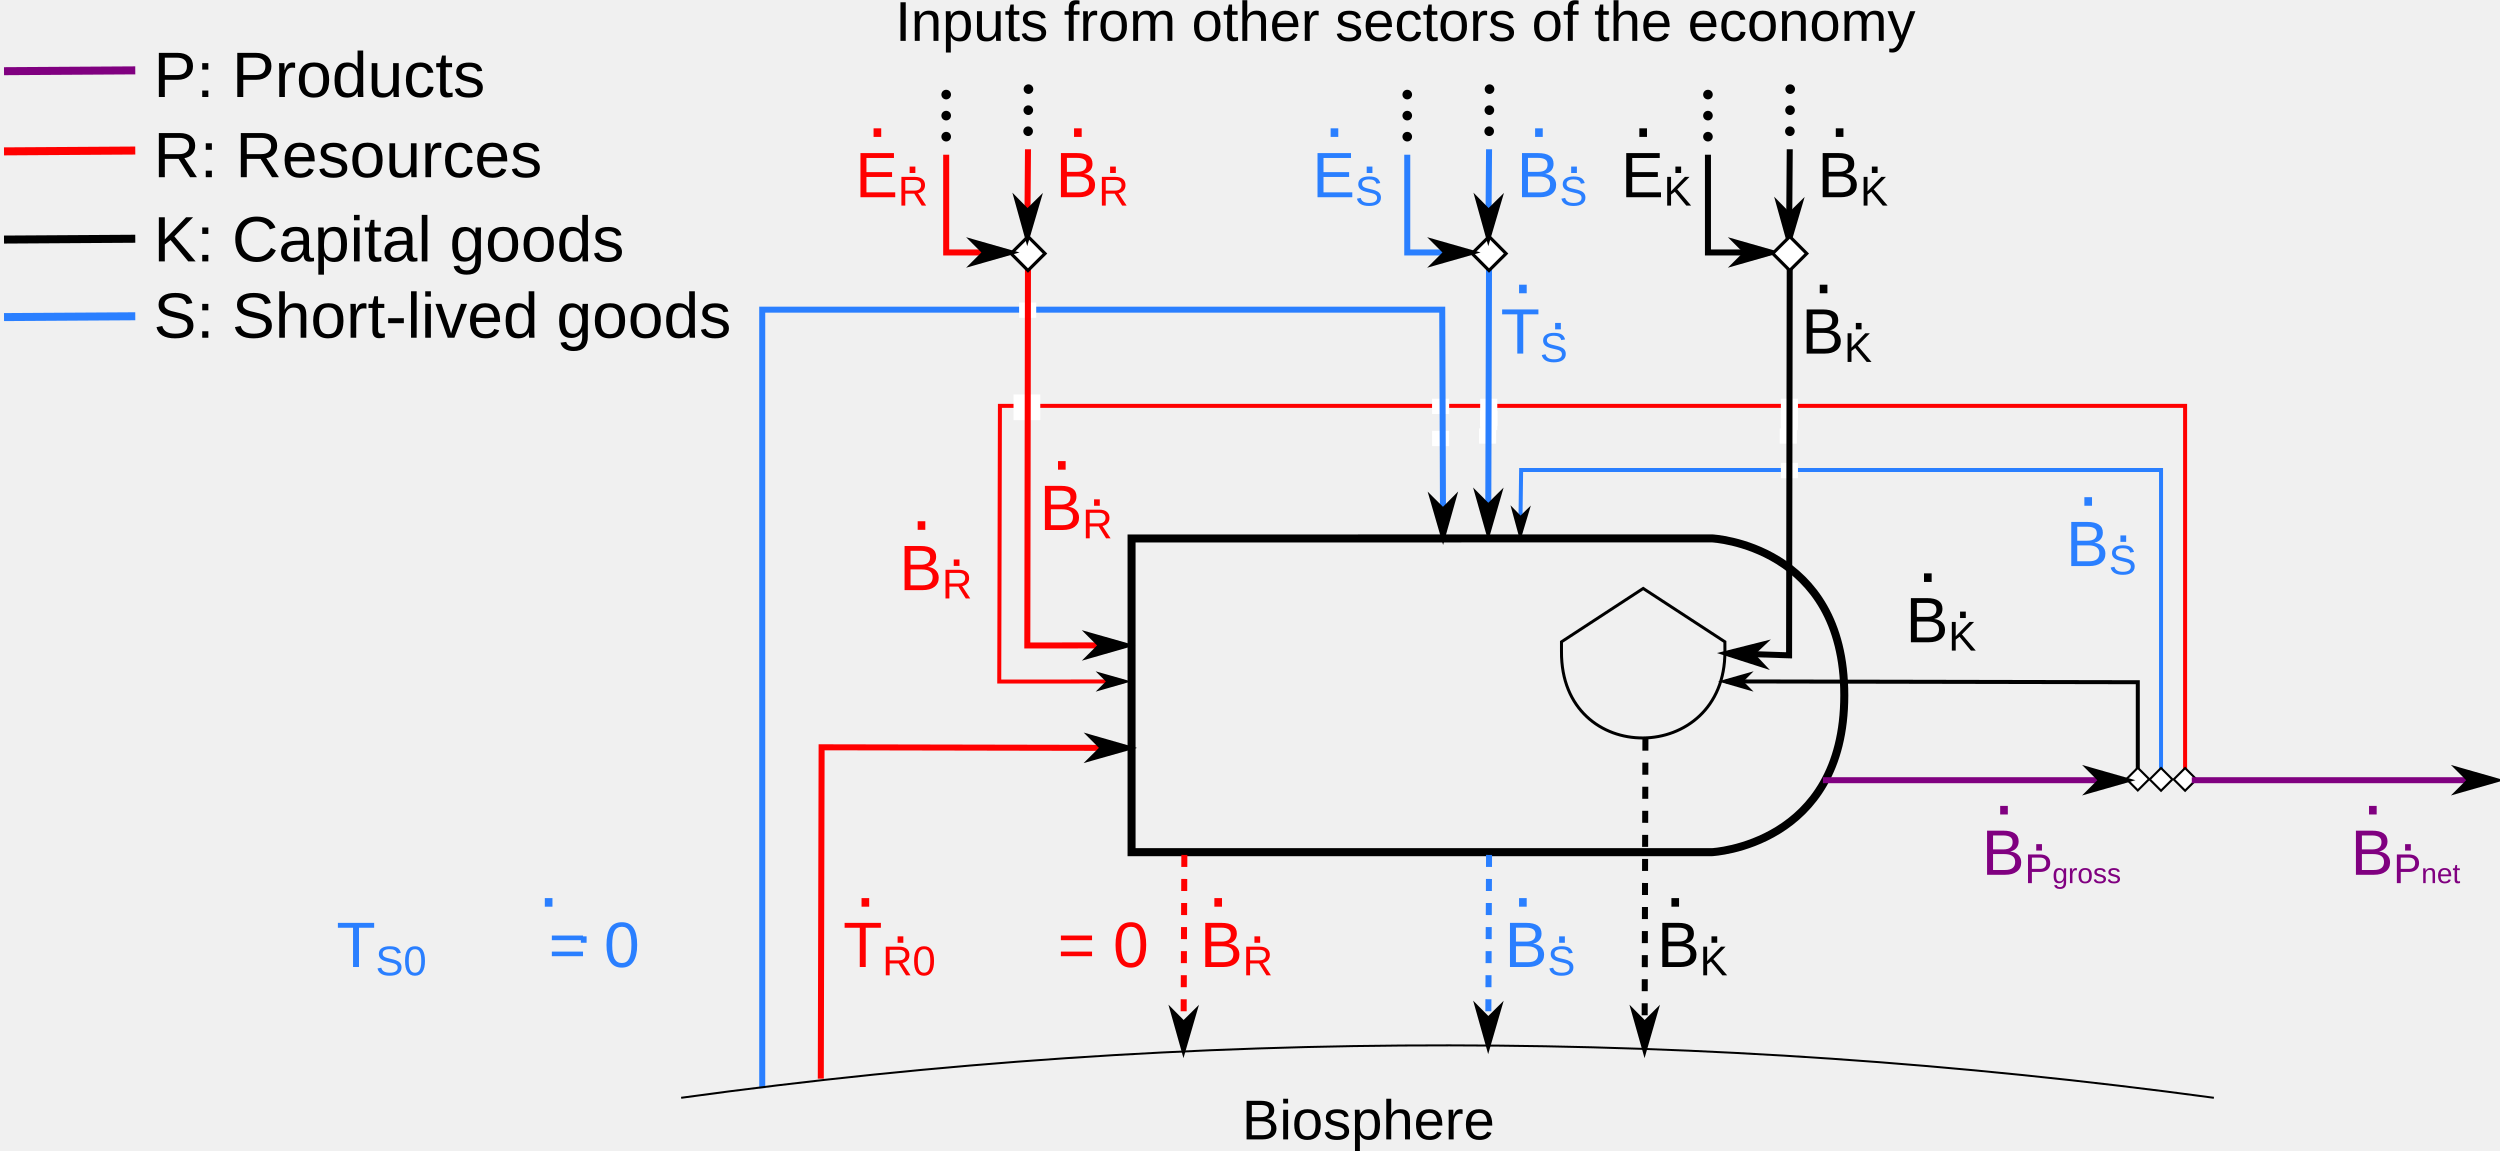
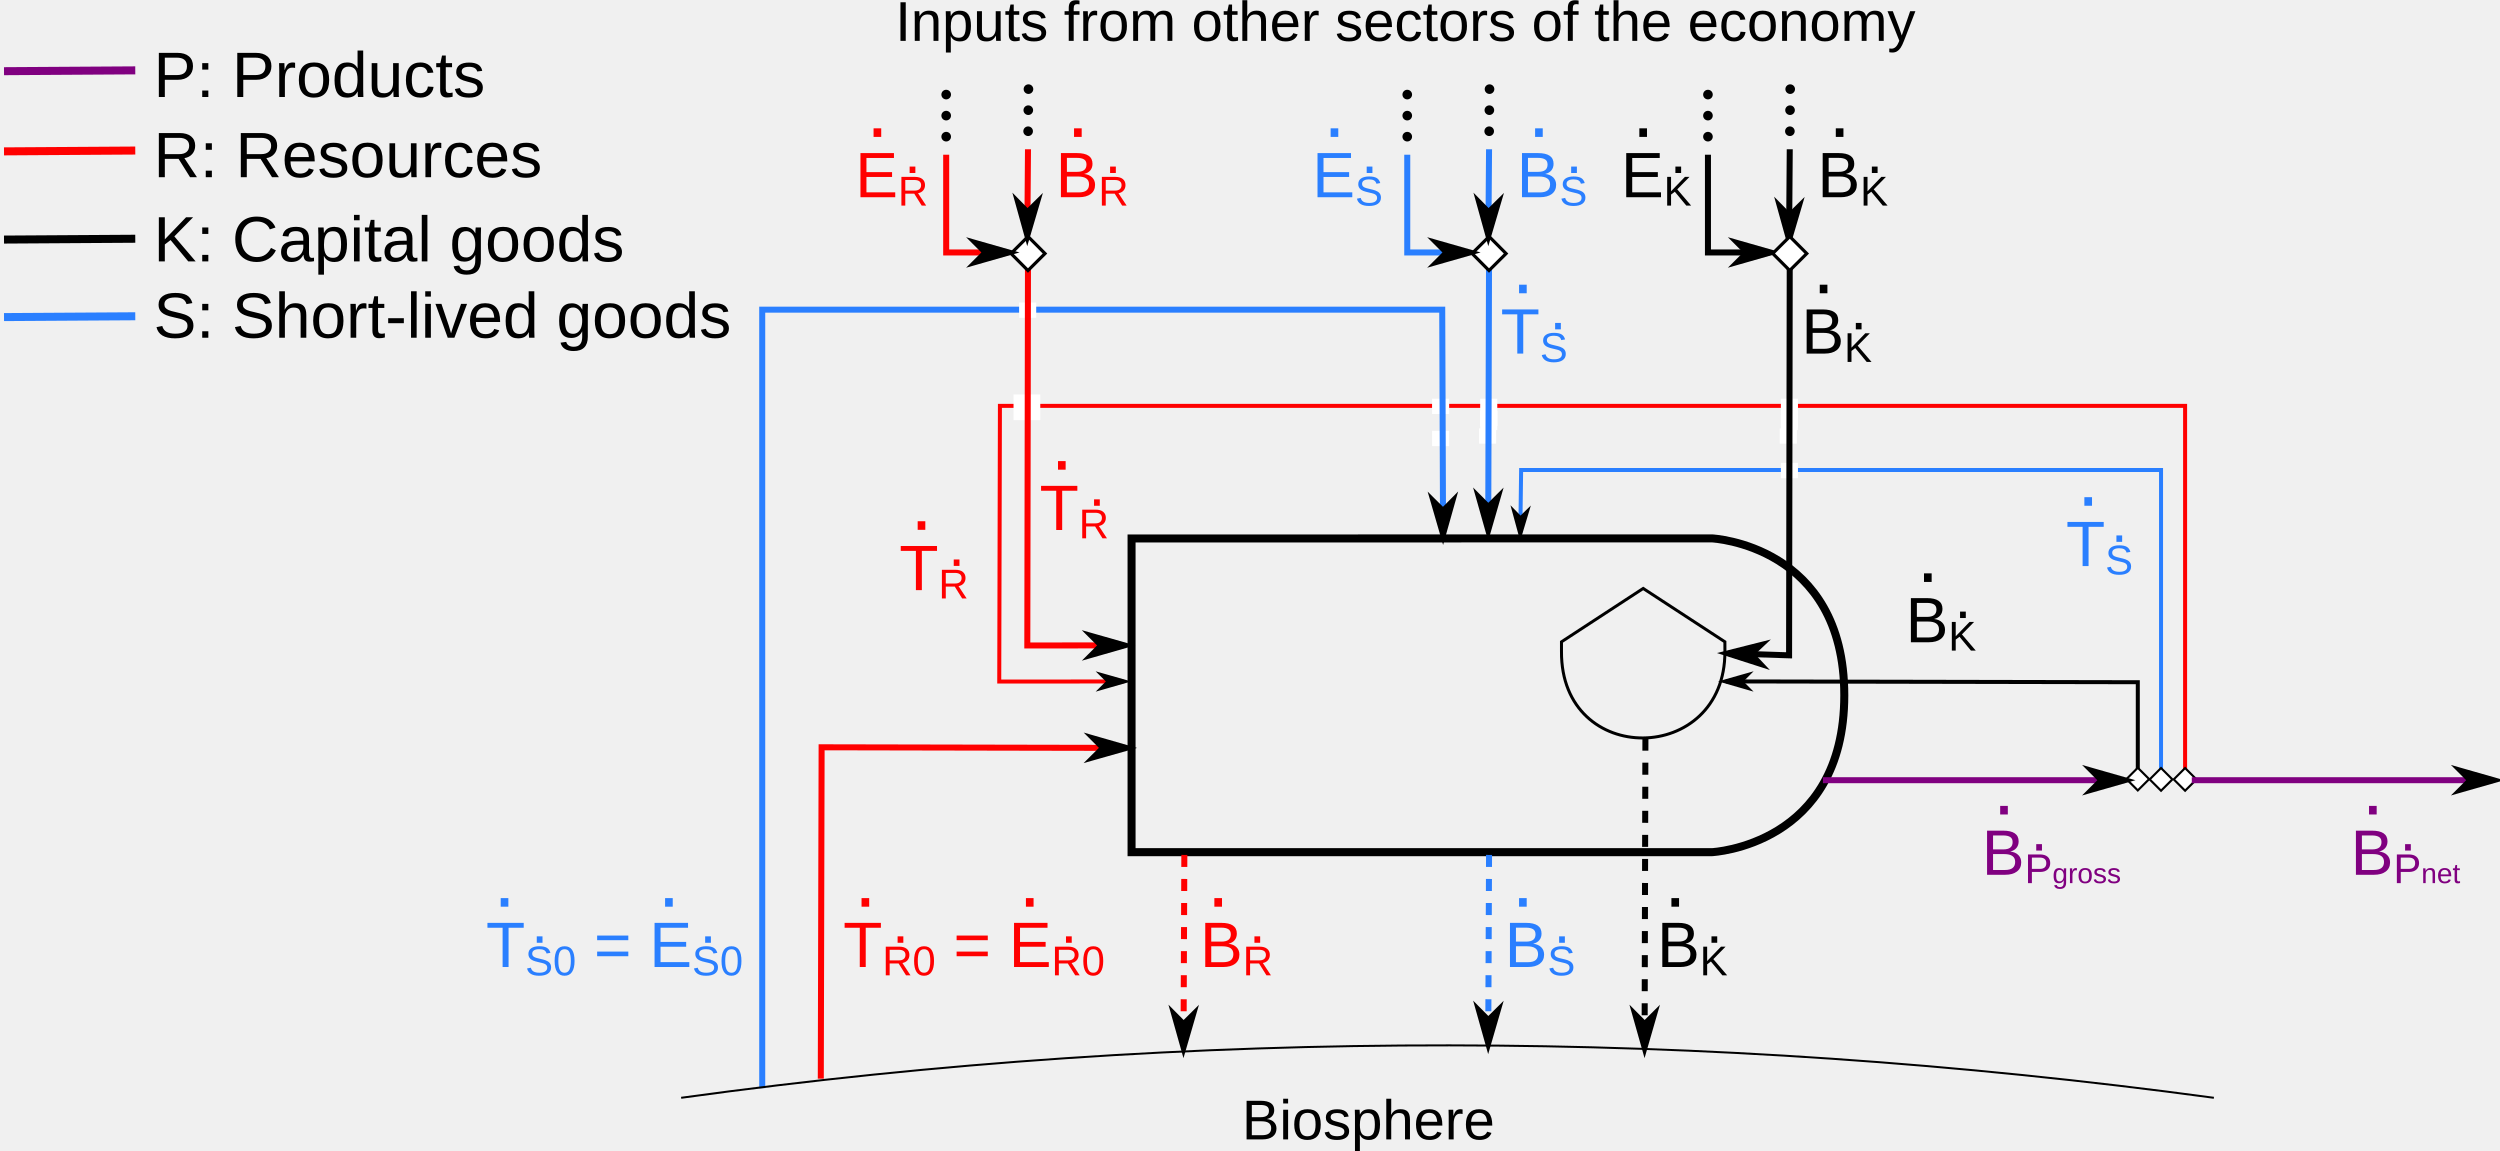
<svg xmlns="http://www.w3.org/2000/svg" width="1247.111" height="573.949" id="svg2" version="1.1">
  <defs id="defs4">
    <marker orient="auto" refY="0" refX="0" id="Arrow1Mend" style="overflow:visible">
      <path id="path4343" d="M 0,0 5,-5 -12.5,0 5,5 0,0 z" style="fill-rule:evenodd;stroke:#000000;stroke-width:1pt;marker-start:none" transform="matrix(-0.4,0,0,-0.4,-4,0)" />
    </marker>
    <marker orient="auto" refY="0" refX="0" id="EmptyDiamondM" style="overflow:visible">
      <path id="path4444" d="M 0,-7.071 -7.071,0 0,7.071 7.071,0 0,-7.071 z" style="fill:#ffffff;fill-rule:evenodd;stroke:#000000;stroke-width:1pt;marker-start:none" transform="scale(0.4,0.4)" />
    </marker>
    <marker orient="auto" refY="0" refX="0" id="Arrow1Mstart" style="overflow:visible">
      <path id="path4340" d="M 0,0 5,-5 -12.5,0 5,5 0,0 z" style="fill-rule:evenodd;stroke:#000000;stroke-width:1pt;marker-start:none" transform="matrix(0.4,0,0,0.4,4,0)" />
    </marker>
    <marker style="overflow:visible" id="InfiniteLineEnd" refX="0" refY="0" orient="auto">
      <g id="g4287">
        <circle id="circle4289" r="0.8" cy="0" cx="3" />
        <circle id="circle4291" r="0.8" cy="0" cx="6.5" />
        <circle id="circle4293" r="0.8" cy="0" cx="10" />
      </g>
    </marker>
    <marker orient="auto" refY="0" refX="0" id="Arrow2Mend" style="overflow:visible">
      <path id="path3888" style="font-size:12px;fill-rule:evenodd;stroke-width:0.625;stroke-linejoin:round" d="M 8.719,4.034 -2.207,0.016 8.719,-4.002 c -1.745,2.372 -1.735,5.617 -6e-7,8.035 z" transform="scale(-0.6,-0.6)" />
    </marker>
    <marker orient="auto" refY="0" refX="0" id="EmptyDiamondL" style="overflow:visible">
      <path id="path3968" d="M 0,-7.071 -7.071,0 0,7.071 7.071,0 0,-7.071 z" style="fill:#ffffff;fill-rule:evenodd;stroke:#000000;stroke-width:1pt;marker-start:none" transform="scale(0.8,0.8)" />
    </marker>
    <marker style="overflow:visible" id="InfiniteLineStart" refX="0" refY="0" orient="auto">
      <g id="g4034" transform="translate(-13,0)">
        <circle d="M 3.8,0 C 3.8,0.442 3.442,0.8 3,0.8 2.558,0.8 2.2,0.442 2.2,0 c 0,-0.442 0.358,-0.8 0.8,-0.8 0.442,0 0.8,0.358 0.8,0.8 z" id="circle4036" r="0.8" cy="0" cx="3" />
        <circle d="M 7.3,0 C 7.3,0.442 6.942,0.8 6.5,0.8 6.058,0.8 5.7,0.442 5.7,0 c 0,-0.442 0.358,-0.8 0.8,-0.8 0.442,0 0.8,0.358 0.8,0.8 z" id="circle4038" r="0.8" cy="0" cx="6.5" />
        <circle d="M 10.8,0 C 10.8,0.442 10.442,0.8 10,0.8 9.558,0.8 9.2,0.442 9.2,0 c 0,-0.442 0.358,-0.8 0.8,-0.8 0.442,0 0.8,0.358 0.8,0.8 z" id="circle4040" r="0.8" cy="0" cx="10" />
      </g>
    </marker>
    <marker orient="auto" refY="0" refX="0" id="Arrow1Lend" style="overflow:visible">
      <path id="path3792" d="M 0,0 5,-5 -12.5,0 5,5 0,0 z" style="fill-rule:evenodd;stroke:#000000;stroke-width:1pt;marker-start:none" transform="matrix(-0.8,0,0,-0.8,-10,0)" />
    </marker>
    <marker orient="auto" refY="0" refX="0" id="Arrow1Lstart-0" style="overflow:visible">
      <path id="path4143-5" d="M 0,0 5,-5 -12.5,0 5,5 0,0 z" style="fill-rule:evenodd;stroke:#000000;stroke-width:1pt;marker-start:none" transform="matrix(0.8,0,0,0.8,10,0)" />
    </marker>
    <marker orient="auto" refY="0" refX="0" id="Arrow1Lend-7" style="overflow:visible">
      <path id="path4132-0" d="M 0,0 5,-5 -12.5,0 5,5 0,0 z" style="fill-rule:evenodd;stroke:#000000;stroke-width:1pt;marker-start:none" transform="matrix(-0.8,0,0,-0.8,-10,0)" />
    </marker>
    <marker style="overflow:visible" id="InfiniteLineStart-0" refX="0" refY="0" orient="auto">
      <g id="g4065-5" transform="translate(-13,0)">
        <circle d="M 3.8,0 C 3.8,0.442 3.442,0.8 3,0.8 2.558,0.8 2.2,0.442 2.2,0 c 0,-0.442 0.358,-0.8 0.8,-0.8 0.442,0 0.8,0.358 0.8,0.8 z" id="circle4067-6" r="0.8" cy="0" cx="3" />
        <circle d="M 7.3,0 C 7.3,0.442 6.942,0.8 6.5,0.8 6.058,0.8 5.7,0.442 5.7,0 c 0,-0.442 0.358,-0.8 0.8,-0.8 0.442,0 0.8,0.358 0.8,0.8 z" id="circle4069-78" r="0.8" cy="0" cx="6.5" />
        <circle d="M 10.8,0 C 10.8,0.442 10.442,0.8 10,0.8 9.558,0.8 9.2,0.442 9.2,0 c 0,-0.442 0.358,-0.8 0.8,-0.8 0.442,0 0.8,0.358 0.8,0.8 z" id="circle4071-06" r="0.8" cy="0" cx="10" />
      </g>
    </marker>
    <marker orient="auto" refY="0" refX="0" id="EmptyDiamondL-1" style="overflow:visible">
      <path id="path4169" d="M 0,-7.071 -7.071,0 0,7.071 7.071,0 0,-7.071 z" style="fill:#ffffff;fill-rule:evenodd;stroke:#000000;stroke-width:1pt;marker-start:none" transform="scale(0.8,0.8)" />
    </marker>
    <marker orient="auto" refY="0" refX="0" id="Arrow1Lstart-7" style="overflow:visible">
      <path id="path4143-9" d="M 0,0 5,-5 -12.5,0 5,5 0,0 z" style="fill-rule:evenodd;stroke:#000000;stroke-width:1pt;marker-start:none" transform="matrix(0.8,0,0,0.8,10,0)" />
    </marker>
    <marker orient="auto" refY="0" refX="0" id="Arrow1Lend-0" style="overflow:visible">
      <path id="path4132-2" d="M 0,0 5,-5 -12.5,0 5,5 0,0 z" style="fill-rule:evenodd;stroke:#000000;stroke-width:1pt;marker-start:none" transform="matrix(-0.8,0,0,-0.8,-10,0)" />
    </marker>
    <marker style="overflow:visible" id="InfiniteLineStart-3" refX="0" refY="0" orient="auto">
      <g id="g4065-9" transform="translate(-13,0)">
        <circle d="M 3.8,0 C 3.8,0.442 3.442,0.8 3,0.8 2.558,0.8 2.2,0.442 2.2,0 c 0,-0.442 0.358,-0.8 0.8,-0.8 0.442,0 0.8,0.358 0.8,0.8 z" id="circle4067-9" r="0.8" cy="0" cx="3" />
        <circle d="M 7.3,0 C 7.3,0.442 6.942,0.8 6.5,0.8 6.058,0.8 5.7,0.442 5.7,0 c 0,-0.442 0.358,-0.8 0.8,-0.8 0.442,0 0.8,0.358 0.8,0.8 z" id="circle4069-7" r="0.8" cy="0" cx="6.5" />
        <circle d="M 10.8,0 C 10.8,0.442 10.442,0.8 10,0.8 9.558,0.8 9.2,0.442 9.2,0 c 0,-0.442 0.358,-0.8 0.8,-0.8 0.442,0 0.8,0.358 0.8,0.8 z" id="circle4071-0" r="0.8" cy="0" cx="10" />
      </g>
    </marker>
    <marker orient="auto" refY="0" refX="0" id="InfiniteLineStart-7" style="overflow:visible">
      <g transform="translate(-13,0)" id="g4065">
        <circle cx="3" cy="0" r="0.8" id="circle4067" d="M 3.8,0 C 3.8,0.442 3.442,0.8 3,0.8 2.558,0.8 2.2,0.442 2.2,0 c 0,-0.442 0.358,-0.8 0.8,-0.8 0.442,0 0.8,0.358 0.8,0.8 z" />
        <circle cx="6.5" cy="0" r="0.8" id="circle4069" d="M 7.3,0 C 7.3,0.442 6.942,0.8 6.5,0.8 6.058,0.8 5.7,0.442 5.7,0 c 0,-0.442 0.358,-0.8 0.8,-0.8 0.442,0 0.8,0.358 0.8,0.8 z" />
        <circle cx="10" cy="0" r="0.8" id="circle4071" d="M 10.8,0 C 10.8,0.442 10.442,0.8 10,0.8 9.558,0.8 9.2,0.442 9.2,0 c 0,-0.442 0.358,-0.8 0.8,-0.8 0.442,0 0.8,0.358 0.8,0.8 z" />
      </g>
    </marker>
    <marker style="overflow:visible" id="Arrow1Lend-2" refX="0" refY="0" orient="auto">
      <path transform="matrix(-0.8,0,0,-0.8,-10,0)" style="fill-rule:evenodd;stroke:#000000;stroke-width:1pt;marker-start:none" d="M 0,0 5,-5 -12.5,0 5,5 0,0 z" id="path4132" />
    </marker>
    <marker style="overflow:visible" id="Arrow1Lstart" refX="0" refY="0" orient="auto">
      <path transform="matrix(0.8,0,0,0.8,10,0)" style="fill-rule:evenodd;stroke:#000000;stroke-width:1pt;marker-start:none" d="M 0,0 5,-5 -12.5,0 5,5 0,0 z" id="path4143" />
    </marker>
  </defs>
  <g id="layer1" transform="translate(833.1399,-134.8821)">
    <text xml:space="preserve" style="font-size:32px;font-style:normal;font-variant:normal;font-weight:bold;font-stretch:expanded;text-align:start;line-height:125%;letter-spacing:0px;word-spacing:0px;text-anchor:start;fill:#000000;fill-opacity:1;stroke:none;font-family:Engravers MT;-inkscape-font-specification:Engravers MT Bold Expanded" x="292.258" y="107.663" id="text6668" transform="translate(-121.7803,643.7631)">
      <tspan id="tspan6670" x="292.258" y="107.663" />
    </text>
    <path id="path4734" d="m -831.14,170.394 65.479,-0.414" style="fill:none;stroke:#800080;stroke-width:4;stroke-linecap:butt;stroke-linejoin:miter;stroke-opacity:1;marker-start:none;marker-end:none" />
    <path style="fill:none;stroke:#000000;stroke-width:4;stroke-linecap:butt;stroke-linejoin:miter;stroke-opacity:1;marker-start:none;marker-end:none" d="m -831.14,254.394 65.479,-0.414" id="path4736" />
    <path id="path4740" d="m -831.14,293.061 65.479,-0.414" style="fill:none;stroke:#2a7fff;stroke-width:4;stroke-linecap:butt;stroke-linejoin:miter;stroke-opacity:1;marker-start:none;marker-end:none" />
    <text xml:space="preserve" style="font-size:32px;font-style:normal;font-variant:normal;font-weight:normal;font-stretch:normal;text-align:start;line-height:125%;letter-spacing:0px;word-spacing:0px;text-anchor:start;fill:#000000;fill-opacity:1;stroke:none;font-family:Arial;-inkscape-font-specification:Arial" x="-756.526" y="183.267" id="text5894">
      <tspan id="tspan5896" x="-756.526" y="183.267">P: Products</tspan>
    </text>
    <text xml:space="preserve" style="font-size:32px;font-style:normal;font-variant:normal;font-weight:normal;font-stretch:normal;text-align:start;line-height:125%;letter-spacing:0px;word-spacing:0px;text-anchor:start;fill:#000000;fill-opacity:1;stroke:none;font-family:Arial;-inkscape-font-specification:Arial" x="-756.526" y="303.357" id="text5902">
      <tspan id="tspan5904" x="-756.526" y="303.357">S: Short-lived goods</tspan>
    </text>
    <text id="text5906" y="265.267" x="-756.526" style="font-size:32px;font-style:normal;font-variant:normal;font-weight:normal;font-stretch:normal;text-align:start;line-height:125%;letter-spacing:0px;word-spacing:0px;text-anchor:start;fill:#000000;fill-opacity:1;stroke:none;font-family:Arial;-inkscape-font-specification:Arial" xml:space="preserve">
      <tspan y="265.267" x="-756.526" id="tspan5908">K: Capital goods</tspan>
    </text>
    <path id="path6782" d="m -268.666,403.498 0,156.485 289.541,0 c 0,0 66,-3.206 66,-78.265 0,-75.059 -66,-78.265 -66,-78.265 z" style="fill:none;stroke:#000000;stroke-width:4;stroke-linecap:butt;stroke-linejoin:miter;stroke-opacity:1" />
    <path style="fill:none;stroke:#000000;stroke-width:1.5;stroke-linecap:butt;stroke-linejoin:miter;stroke-opacity:1" d="m 27.306,455.046 -40.754,-26.62 -40.754,26.62 0,4.778 c -0.431,58.107 81.709,57.06 81.531,0 z" id="path6784" />
    <path id="path6786" d="m -423.691,672.966 0.409,-165.304 151.459,0.31" style="fill:none;stroke:#ff0000;stroke-width:3;stroke-linecap:butt;stroke-linejoin:miter;stroke-opacity:1;marker-start:none;marker-end:url(#Arrow1Mend)" />
    <path id="path6796" d="m -242.335,561.347 -0.414,95.479" style="fill:none;stroke:#ff0000;stroke-width:3;stroke-linecap:butt;stroke-linejoin:miter;stroke-miterlimit:4;stroke-opacity:1;stroke-dasharray:6, 6;stroke-dashoffset:0;marker-start:none;marker-end:url(#Arrow1Mend)" />
    <path style="fill:none;stroke:#000000;stroke-width:3;stroke-linecap:butt;stroke-linejoin:miter;stroke-miterlimit:4;stroke-opacity:1;stroke-dasharray:6, 6;stroke-dashoffset:0;marker-start:none;marker-end:url(#Arrow1Mend)" d="m -12.335,503.347 -0.414,153.479" id="path6806" />
    <path style="fill:none;stroke:#2a7fff;stroke-width:2;stroke-linecap:butt;stroke-linejoin:miter;stroke-opacity:1;marker-start:url(#EmptyDiamondM);marker-end:url(#Arrow1Mend)" d="m 244.88,523.677 0.005,-154.33 -319.219,0 -0.414,31.479" id="path6820" />
    <path style="fill:none;stroke:#000000;stroke-width:2;stroke-linecap:butt;stroke-linejoin:miter;stroke-opacity:1;marker-start:url(#EmptyDiamondM);marker-end:url(#Arrow1Mend)" d="m 233.286,523.531 0,-48.325 -205.479,-0.414" id="path6822" />
    <path id="path6824" d="m 76.221,524.076 150,0.009" style="fill:none;stroke:#800080;stroke-width:3;stroke-linecap:butt;stroke-linejoin:miter;stroke-opacity:1;marker-end:url(#Arrow1Mend)" />
    <rect y="365.793" x="55.239" height="7.626" width="8.523" id="rect6828" style="fill:#ffffff;fill-opacity:1;stroke:none" />
    <rect style="fill:#ffffff;fill-opacity:1;stroke:none" id="rect6830" width="8.523" height="7.626" x="54.683" y="348.572" />
    <rect style="fill:#ffffff;fill-opacity:1;stroke:none" id="rect6832" width="8.523" height="7.626" x="55.239" y="339.793" />
    <rect y="341.793" x="55.239" height="7.626" width="8.523" id="rect6834" style="fill:#ffffff;fill-opacity:1;stroke:none" />
    <rect y="339.793" x="-94.761" height="7.626" width="8.523" id="rect6836" style="fill:#ffffff;fill-opacity:1;stroke:none" />
    <rect style="fill:#ffffff;fill-opacity:1;stroke:none" id="rect6838" width="8.523" height="7.626" x="-94.761" y="341.793" />
    <path id="path6848" d="m -90.335,561.347 -0.414,93.479" style="fill:none;stroke:#2a7fff;stroke-width:3;stroke-linecap:butt;stroke-linejoin:miter;stroke-miterlimit:4;stroke-opacity:1;stroke-dasharray:6, 6;stroke-dashoffset:0;marker-start:none;marker-end:url(#Arrow1Mend)" />
    <path style="fill:none;stroke:#ff0000;stroke-width:2;stroke-linecap:butt;stroke-linejoin:miter;stroke-opacity:1;marker-start:url(#EmptyDiamondM);marker-end:url(#Arrow1Mend)" d="m 256.88,523.677 0.005,-186.33 -591.219,0 -0.338,137.528 61.924,-0.049" id="path6850" />
    <rect style="fill:#ffffff;fill-opacity:1;stroke:none" id="rect6852" width="13.338" height="12.782" x="-327.548" y="331.666" />
    <rect y="333.793" x="55.239" height="7.626" width="8.523" id="rect6854" style="fill:#ffffff;fill-opacity:1;stroke:none" />
    <rect y="348.572" x="-95.317" height="7.626" width="8.523" id="rect6860" style="fill:#ffffff;fill-opacity:1;stroke:none" />
    <rect y="339.793" x="-94.761" height="7.626" width="8.523" id="rect6862" style="fill:#ffffff;fill-opacity:1;stroke:none" />
    <rect style="fill:#ffffff;fill-opacity:1;stroke:none" id="rect6866" width="8.523" height="7.626" x="-94.761" y="333.793" />
    <path style="fill:none;stroke:#2a7fff;stroke-width:3;stroke-linecap:butt;stroke-linejoin:miter;stroke-opacity:1;marker-start:url(#EmptyDiamondM);marker-end:url(#Arrow1Mend)" d="m -90.334,261.347 -0.414,137.479" id="path9595" />
    <path id="path9819" d="m 59.666,209.347 -0.333,44.443" style="fill:none;stroke:#000000;stroke-width:3;stroke-linecap:butt;stroke-linejoin:miter;stroke-opacity:1;marker-start:url(#InfiniteLineStart-7);marker-end:url(#Arrow1Mend)" />
    <rect y="333.793" x="-118.761" height="7.626" width="8.523" id="rect4711" style="fill:#ffffff;fill-opacity:1;stroke:none" />
    <rect style="fill:#ffffff;fill-opacity:1;stroke:none" id="rect4713" width="8.523" height="7.626" x="-118.761" y="349.793" />
    <path id="path4703" d="m -452.907,677.677 -0.005,-388.33 339.219,0 0.414,111.479" style="fill:none;stroke:#2a7fff;stroke-width:3;stroke-linecap:butt;stroke-linejoin:miter;stroke-opacity:1;marker-start:none;marker-end:url(#Arrow1Mend)" />
    <rect y="285.793" x="-324.761" height="7.626" width="8.523" id="rect4717" style="fill:#ffffff;fill-opacity:1;stroke:none" />
    <path style="fill:none;stroke:#ff0000;stroke-width:3;stroke-linecap:butt;stroke-linejoin:miter;stroke-opacity:1;marker-start:url(#EmptyDiamondM);marker-end:url(#Arrow1Mend)" d="m -320.334,261.347 -0.338,195.528 47.924,-0.049" id="path9583" />
    <text id="text4961" y="703.267" x="-131.094" style="font-size:28px;font-style:normal;font-variant:normal;font-weight:normal;font-stretch:normal;text-align:start;line-height:125%;letter-spacing:0px;word-spacing:0px;text-anchor:start;fill:#000000;fill-opacity:1;stroke:none;font-family:Arial;-inkscape-font-specification:Arial" xml:space="preserve">
      <tspan y="703.267" x="-131.094" id="tspan4963" style="text-align:center;text-anchor:middle">Biosphere</tspan>
    </text>
    <text id="text4965" y="155.267" x="-386.526" style="font-size:28px;font-style:normal;font-variant:normal;font-weight:normal;font-stretch:normal;text-align:start;line-height:125%;letter-spacing:0px;word-spacing:0px;text-anchor:start;fill:#000000;fill-opacity:1;stroke:none;font-family:Arial;-inkscape-font-specification:Arial" xml:space="preserve">
      <tspan y="155.267" x="-386.526" id="tspan4967">Inputs from other sectors of the economy</tspan>
    </text>
    <path style="fill:none;stroke:#000000;stroke-width:1px;stroke-linecap:butt;stroke-linejoin:miter;stroke-opacity:1" d="m 341.788,527.876 c 256.212,-35.344 510.705,-34.403 764.592,0" id="path3079" transform="translate(-835.1399,154.6341)" />
    <text id="text3075" y="399.267" x="-314.526" style="font-size:32px;font-style:normal;font-variant:normal;font-weight:normal;font-stretch:normal;text-align:start;line-height:125%;letter-spacing:0px;word-spacing:0px;text-anchor:start;fill:#ff0000;fill-opacity:1;stroke:none;font-family:Arial;-inkscape-font-specification:Arial" xml:space="preserve">
-       <tspan y="399.267" x="-314.526" id="tspan3077">B<tspan style="font-size:65.001%;baseline-shift:sub;fill:#ff0000" id="tspan3079">R</tspan>
+       <tspan y="399.267" x="-314.526" id="tspan3077">T<tspan style="font-size:65.001%;baseline-shift:sub;fill:#ff0000" id="tspan3079">R</tspan>
      </tspan>
    </text>
    <text id="text3087" y="311.267" x="-84.526" style="font-size:32px;font-style:normal;font-variant:normal;font-weight:normal;font-stretch:normal;text-align:start;line-height:125%;letter-spacing:0px;word-spacing:0px;text-anchor:start;fill:#2a7fff;fill-opacity:1;stroke:none;font-family:Arial;-inkscape-font-specification:Arial" xml:space="preserve">
      <tspan y="311.267" x="-84.526" id="tspan3089">T<tspan style="font-size:65.001%;baseline-shift:sub;fill:#2a7fff" id="tspan3091">S</tspan>
      </tspan>
    </text>
    <text xml:space="preserve" style="font-size:32px;font-style:normal;font-variant:normal;font-weight:normal;font-stretch:normal;text-align:start;line-height:125%;letter-spacing:0px;word-spacing:0px;text-anchor:start;fill:#000000;fill-opacity:1;stroke:none;font-family:Arial;-inkscape-font-specification:Arial" x="65.474" y="311.267" id="text3093">
      <tspan id="tspan3095" x="65.474" y="311.267">B<tspan id="tspan3097" style="font-size:65.001%;baseline-shift:sub">K</tspan>
      </tspan>
    </text>
    <text xml:space="preserve" style="font-size:40px;font-style:normal;font-variant:normal;font-weight:normal;font-stretch:normal;text-align:start;line-height:125%;letter-spacing:0px;word-spacing:0px;text-anchor:start;fill:#ff0000;fill-opacity:1;stroke:none;font-family:Arial;-inkscape-font-specification:Arial" x="-309.02" y="369.179" id="text3088">
      <tspan id="tspan3090" x="-309.02" y="369.179">.</tspan>
    </text>
    <text xml:space="preserve" style="font-size:40px;font-style:normal;font-variant:normal;font-weight:normal;font-stretch:normal;text-align:start;line-height:125%;letter-spacing:0px;word-spacing:0px;text-anchor:start;fill:#2a7fff;fill-opacity:1;stroke:none;font-family:Arial;-inkscape-font-specification:Arial" x="-79.02" y="281.179" id="text3096">
      <tspan id="tspan3098" x="-79.02" y="281.179">.</tspan>
    </text>
    <text id="text3100" y="281.179" x="70.98" style="font-size:40px;font-style:normal;font-variant:normal;font-weight:normal;font-stretch:normal;text-align:start;line-height:125%;letter-spacing:0px;word-spacing:0px;text-anchor:start;fill:#000000;fill-opacity:1;stroke:none;font-family:Arial;-inkscape-font-specification:Arial" xml:space="preserve">
      <tspan y="281.179" x="70.98" id="tspan3102">.</tspan>
    </text>
    <text id="text3095" y="571.267" x="155.474" style="font-size:32px;font-style:normal;font-variant:normal;font-weight:normal;font-stretch:normal;text-align:start;line-height:125%;letter-spacing:0px;word-spacing:0px;text-anchor:start;fill:#800080;fill-opacity:1;stroke:none;font-family:Arial;-inkscape-font-specification:Arial" xml:space="preserve">
      <tspan y="571.267" x="155.474" id="tspan3099">B<tspan style="font-size:65.001%;baseline-shift:sub;fill:#800080" id="tspan3101">P<tspan style="font-size:14px" id="tspan3183">gross</tspan>
        </tspan>
      </tspan>
    </text>
    <text xml:space="preserve" style="font-size:40px;font-style:normal;font-variant:normal;font-weight:normal;font-stretch:normal;text-align:start;line-height:125%;letter-spacing:0px;word-spacing:0px;text-anchor:start;fill:#800080;fill-opacity:1;stroke:none;font-family:Arial;-inkscape-font-specification:Arial" x="160.98" y="541.179" id="text3103">
      <tspan id="tspan3105" x="160.98" y="541.179">.</tspan>
    </text>
    <text xml:space="preserve" style="font-size:32px;font-style:normal;font-variant:normal;font-weight:normal;font-stretch:normal;text-align:start;line-height:125%;letter-spacing:0px;word-spacing:0px;text-anchor:start;fill:#ff0000;fill-opacity:1;stroke:none;font-family:Arial;-inkscape-font-specification:Arial" x="-234.526" y="617.267" id="text3107">
      <tspan id="tspan3109" x="-234.526" y="617.267">B<tspan id="tspan3111" style="font-size:65.001%;baseline-shift:sub;fill:#ff0000">R</tspan>
      </tspan>
    </text>
    <text xml:space="preserve" style="font-size:32px;font-style:normal;font-variant:normal;font-weight:normal;font-stretch:normal;text-align:start;line-height:125%;letter-spacing:0px;word-spacing:0px;text-anchor:start;fill:#2a7fff;fill-opacity:1;stroke:none;font-family:Arial;-inkscape-font-specification:Arial" x="-82.526" y="617.267" id="text3113">
      <tspan id="tspan3115" x="-82.526" y="617.267">B<tspan id="tspan3117" style="font-size:65.001%;baseline-shift:sub;fill:#2a7fff">S</tspan>
      </tspan>
    </text>
    <text id="text3119" y="617.267" x="-6.526" style="font-size:32px;font-style:normal;font-variant:normal;font-weight:normal;font-stretch:normal;text-align:start;line-height:125%;letter-spacing:0px;word-spacing:0px;text-anchor:start;fill:#000000;fill-opacity:1;stroke:none;font-family:Arial;-inkscape-font-specification:Arial" xml:space="preserve">
      <tspan y="617.267" x="-6.526" id="tspan3121">B<tspan style="font-size:65.001%;baseline-shift:sub" id="tspan3123">K</tspan>
      </tspan>
    </text>
    <text id="text3125" y="587.179" x="-231.02" style="font-size:40px;font-style:normal;font-variant:normal;font-weight:normal;font-stretch:normal;text-align:start;line-height:125%;letter-spacing:0px;word-spacing:0px;text-anchor:start;fill:#ff0000;fill-opacity:1;stroke:none;font-family:Arial;-inkscape-font-specification:Arial" xml:space="preserve">
      <tspan y="587.179" x="-231.02" id="tspan3127">.</tspan>
    </text>
    <text id="text3129" y="587.179" x="-79.02" style="font-size:40px;font-style:normal;font-variant:normal;font-weight:normal;font-stretch:normal;text-align:start;line-height:125%;letter-spacing:0px;word-spacing:0px;text-anchor:start;fill:#2a7fff;fill-opacity:1;stroke:none;font-family:Arial;-inkscape-font-specification:Arial" xml:space="preserve">
      <tspan y="587.179" x="-79.02" id="tspan3131">.</tspan>
    </text>
    <text xml:space="preserve" style="font-size:40px;font-style:normal;font-variant:normal;font-weight:normal;font-stretch:normal;text-align:start;line-height:125%;letter-spacing:0px;word-spacing:0px;text-anchor:start;fill:#000000;fill-opacity:1;stroke:none;font-family:Arial;-inkscape-font-specification:Arial" x="-3.02" y="587.179" id="text3133">
      <tspan id="tspan3135" x="-3.02" y="587.179">.</tspan>
    </text>
    <text id="text3105" y="387.179" x="-290.109" style="font-size:29.971px;font-style:normal;font-variant:normal;font-weight:normal;font-stretch:normal;text-align:start;line-height:125%;letter-spacing:0px;word-spacing:0px;text-anchor:start;fill:#ff0000;fill-opacity:1;stroke:none;font-family:Arial;-inkscape-font-specification:Arial" xml:space="preserve">
      <tspan y="387.179" x="-290.109" id="tspan3107">.</tspan>
    </text>
    <text xml:space="preserve" style="font-size:29.971px;font-style:normal;font-variant:normal;font-weight:normal;font-stretch:normal;text-align:start;line-height:125%;letter-spacing:0px;word-spacing:0px;text-anchor:start;fill:#2a7fff;fill-opacity:1;stroke:none;font-family:Arial;-inkscape-font-specification:Arial" x="-60.109" y="299.179" id="text3109">
      <tspan id="tspan3112" x="-60.109" y="299.179">.</tspan>
    </text>
    <text id="text3114" y="299.179" x="89.891" style="font-size:29.971px;font-style:normal;font-variant:normal;font-weight:normal;font-stretch:normal;text-align:start;line-height:125%;letter-spacing:0px;word-spacing:0px;text-anchor:start;fill:#000000;fill-opacity:1;stroke:none;font-family:Arial;-inkscape-font-specification:Arial" xml:space="preserve">
      <tspan y="299.179" x="89.891" id="tspan3116">.</tspan>
    </text>
    <text xml:space="preserve" style="font-size:29.971px;font-style:normal;font-variant:normal;font-weight:normal;font-stretch:normal;text-align:start;line-height:125%;letter-spacing:0px;word-spacing:0px;text-anchor:start;fill:#800080;fill-opacity:1;stroke:none;font-family:Arial;-inkscape-font-specification:Arial" x="179.891" y="559.179" id="text3118">
      <tspan id="tspan3120" x="179.891" y="559.179">.</tspan>
    </text>
    <text xml:space="preserve" style="font-size:29.971px;font-style:normal;font-variant:normal;font-weight:normal;font-stretch:normal;text-align:start;line-height:125%;letter-spacing:0px;word-spacing:0px;text-anchor:start;fill:#000000;fill-opacity:1;stroke:none;font-family:Arial;-inkscape-font-specification:Arial" x="17.891" y="605.179" id="text3122">
      <tspan id="tspan3124" x="17.891" y="605.179">.</tspan>
    </text>
    <text id="text3126" y="605.179" x="-58.109" style="font-size:29.971px;font-style:normal;font-variant:normal;font-weight:normal;font-stretch:normal;text-align:start;line-height:125%;letter-spacing:0px;word-spacing:0px;text-anchor:start;fill:#2a7fff;fill-opacity:1;stroke:none;font-family:Arial;-inkscape-font-specification:Arial" xml:space="preserve">
      <tspan y="605.179" x="-58.109" id="tspan3128">.</tspan>
    </text>
    <text xml:space="preserve" style="font-size:29.971px;font-style:normal;font-variant:normal;font-weight:normal;font-stretch:normal;text-align:start;line-height:125%;letter-spacing:0px;word-spacing:0px;text-anchor:start;fill:#ff0000;fill-opacity:1;stroke:none;font-family:Arial;-inkscape-font-specification:Arial" x="-210.109" y="605.179" id="text3130">
      <tspan id="tspan3132" x="-210.109" y="605.179">.</tspan>
    </text>
    <text xml:space="preserve" style="font-size:32px;font-style:normal;font-variant:normal;font-weight:normal;font-stretch:normal;text-align:start;line-height:125%;letter-spacing:0px;word-spacing:0px;text-anchor:start;fill:#ff0000;fill-opacity:1;stroke:none;font-family:Arial;-inkscape-font-specification:Arial" x="-384.526" y="429.267" id="text3134">
-       <tspan id="tspan3136" x="-384.526" y="429.267">B<tspan id="tspan3138" style="font-size:65.001%;baseline-shift:sub;fill:#ff0000">R</tspan>
+       <tspan id="tspan3136" x="-384.526" y="429.267">T<tspan id="tspan3138" style="font-size:65.001%;baseline-shift:sub;fill:#ff0000">R</tspan>
      </tspan>
    </text>
    <text id="text3140" y="399.179" x="-379.02" style="font-size:40px;font-style:normal;font-variant:normal;font-weight:normal;font-stretch:normal;text-align:start;line-height:125%;letter-spacing:0px;word-spacing:0px;text-anchor:start;fill:#ff0000;fill-opacity:1;stroke:none;font-family:Arial;-inkscape-font-specification:Arial" xml:space="preserve">
      <tspan y="399.179" x="-379.02" id="tspan3142">.</tspan>
    </text>
    <text xml:space="preserve" style="font-size:29.971px;font-style:normal;font-variant:normal;font-weight:normal;font-stretch:normal;text-align:start;line-height:125%;letter-spacing:0px;word-spacing:0px;text-anchor:start;fill:#ff0000;fill-opacity:1;stroke:none;font-family:Arial;-inkscape-font-specification:Arial" x="-360.109" y="417.179" id="text3144">
      <tspan id="tspan3146" x="-360.109" y="417.179">.</tspan>
    </text>
-     <text id="text3148" y="617.267" x="-412.526" style="font-size:32px;font-style:normal;font-variant:normal;font-weight:normal;font-stretch:normal;text-align:start;line-height:125%;letter-spacing:0px;word-spacing:0px;text-anchor:start;fill:#ff0000;fill-opacity:1;stroke:none;font-family:Arial;-inkscape-font-specification:Arial" xml:space="preserve">
-       <tspan y="617.267" x="-412.526" id="tspan3150">T<tspan style="font-size:65%;baseline-shift:sub" id="tspan3262">R<tspan style="font-size:;baseline-shift:baseline" id="tspan3264">0</tspan>
-         </tspan> = 0</tspan>
-     </text>
-     <text xml:space="preserve" style="font-size:32px;font-style:normal;font-variant:normal;font-weight:normal;font-stretch:normal;text-align:end;line-height:125%;letter-spacing:0px;word-spacing:0px;text-anchor:end;fill:#2a7fff;fill-opacity:1;stroke:none;font-family:Arial;-inkscape-font-specification:Arial" x="-469.589" y="617.267" id="text3162">
-       <tspan id="tspan3164" x="-469.589" y="617.267">T<tspan style="font-size:65%;baseline-shift:sub" id="tspan3248">S<tspan id="tspan3250" style="font-size:;baseline-shift:baseline">0</tspan>
-         </tspan> = 0</tspan>
-     </text>
    <text id="text3176" y="417.267" x="197.474" style="font-size:32px;font-style:normal;font-variant:normal;font-weight:normal;font-stretch:normal;text-align:start;line-height:125%;letter-spacing:0px;word-spacing:0px;text-anchor:start;fill:#2a7fff;fill-opacity:1;stroke:none;font-family:Arial;-inkscape-font-specification:Arial" xml:space="preserve">
-       <tspan y="417.267" x="197.474" id="tspan3178">B<tspan style="font-size:65.001%;baseline-shift:sub;fill:#2a7fff" id="tspan3180">S</tspan>
+       <tspan y="417.267" x="197.474" id="tspan3178">T<tspan style="font-size:65.001%;baseline-shift:sub;fill:#2a7fff" id="tspan3180">S</tspan>
      </tspan>
    </text>
    <text xml:space="preserve" style="font-size:40px;font-style:normal;font-variant:normal;font-weight:normal;font-stretch:normal;text-align:start;line-height:125%;letter-spacing:0px;word-spacing:0px;text-anchor:start;fill:#2a7fff;fill-opacity:1;stroke:none;font-family:Arial;-inkscape-font-specification:Arial" x="202.98" y="387.179" id="text3182">
      <tspan id="tspan3184" x="202.98" y="387.179">.</tspan>
    </text>
-     <text xml:space="preserve" style="font-size:29.971px;font-style:normal;font-variant:normal;font-weight:normal;font-stretch:normal;text-align:start;line-height:125%;letter-spacing:0px;word-spacing:0px;text-anchor:start;fill:#2a7fff;fill-opacity:1;stroke:none;font-family:Arial;-inkscape-font-specification:Arial" x="221.891" y="405.179" id="text3186">
-       <tspan id="tspan3188" x="221.891" y="405.179">.</tspan>
+     <text xml:space="preserve" style="font-size:29.971px;font-style:normal;font-variant:normal;font-weight:normal;font-stretch:normal;text-align:start;line-height:125%;letter-spacing:0px;word-spacing:0px;text-anchor:start;fill:#2a7fff;fill-opacity:1;stroke:none;font-family:Arial;-inkscape-font-specification:Arial" x="219.891" y="405.179" id="text3186">
+       <tspan id="tspan3188" x="219.891" y="405.179">.</tspan>
    </text>
    <text id="text3190" y="455.267" x="117.474" style="font-size:32px;font-style:normal;font-variant:normal;font-weight:normal;font-stretch:normal;text-align:start;line-height:125%;letter-spacing:0px;word-spacing:0px;text-anchor:start;fill:#000000;fill-opacity:1;stroke:none;font-family:Arial;-inkscape-font-specification:Arial" xml:space="preserve">
      <tspan y="455.267" x="117.474" id="tspan3192">B<tspan style="font-size:65.001%;baseline-shift:sub" id="tspan3194">K</tspan>
      </tspan>
    </text>
    <text xml:space="preserve" style="font-size:40px;font-style:normal;font-variant:normal;font-weight:normal;font-stretch:normal;text-align:start;line-height:125%;letter-spacing:0px;word-spacing:0px;text-anchor:start;fill:#000000;fill-opacity:1;stroke:none;font-family:Arial;-inkscape-font-specification:Arial" x="122.98" y="425.179" id="text3196">
      <tspan id="tspan3198" x="122.98" y="425.179">.</tspan>
    </text>
    <text xml:space="preserve" style="font-size:29.971px;font-style:normal;font-variant:normal;font-weight:normal;font-stretch:normal;text-align:start;line-height:125%;letter-spacing:0px;word-spacing:0px;text-anchor:start;fill:#000000;fill-opacity:1;stroke:none;font-family:Arial;-inkscape-font-specification:Arial" x="141.891" y="443.179" id="text3200">
      <tspan id="tspan3202" x="141.891" y="443.179">.</tspan>
    </text>
    <path id="path3158" d="m 49.539,260.821 -30.678,0 0,-48.759" style="fill:none;stroke:#000000;stroke-width:3;stroke-linecap:butt;stroke-linejoin:miter;stroke-opacity:1;marker-start:url(#Arrow1Mstart);marker-end:url(#InfiniteLineEnd)" />
    <path style="fill:none;stroke:#800080;stroke-width:3;stroke-linecap:butt;stroke-linejoin:miter;stroke-opacity:1;marker-end:url(#Arrow1Mend)" d="m 260.221,524.076 150,0.009" id="path3161" />
    <text xml:space="preserve" style="font-size:32px;font-style:normal;font-variant:normal;font-weight:normal;font-stretch:normal;text-align:start;line-height:125%;letter-spacing:0px;word-spacing:0px;text-anchor:start;fill:#800080;fill-opacity:1;stroke:none;font-family:Arial;-inkscape-font-specification:Arial" x="339.474" y="571.267" id="text3163">
      <tspan id="tspan3165" x="339.474" y="571.267">B<tspan id="tspan3167" style="font-size:65.001%;baseline-shift:sub;fill:#800080">P<tspan style="font-size:14px" id="tspan3185">net</tspan>
        </tspan>
      </tspan>
    </text>
    <text id="text3169" y="541.179" x="344.98" style="font-size:40px;font-style:normal;font-variant:normal;font-weight:normal;font-stretch:normal;text-align:start;line-height:125%;letter-spacing:0px;word-spacing:0px;text-anchor:start;fill:#800080;fill-opacity:1;stroke:none;font-family:Arial;-inkscape-font-specification:Arial" xml:space="preserve">
      <tspan y="541.179" x="344.98" id="tspan3171">.</tspan>
    </text>
    <text id="text3173" y="559.179" x="363.891" style="font-size:29.971px;font-style:normal;font-variant:normal;font-weight:normal;font-stretch:normal;text-align:start;line-height:125%;letter-spacing:0px;word-spacing:0px;text-anchor:start;fill:#800080;fill-opacity:1;stroke:none;font-family:Arial;-inkscape-font-specification:Arial" xml:space="preserve">
      <tspan y="559.179" x="363.891" id="tspan3175">.</tspan>
    </text>
    <path style="fill:none;stroke:#ff0000;stroke-width:4;stroke-linecap:butt;stroke-linejoin:miter;stroke-opacity:1;marker-start:none;marker-end:none" d="m -831.14,210.394 65.479,-0.414" id="path3177" />
    <text id="text3179" y="223.267" x="-756.526" style="font-size:32px;font-style:normal;font-variant:normal;font-weight:normal;font-stretch:normal;text-align:start;line-height:125%;letter-spacing:0px;word-spacing:0px;text-anchor:start;fill:#000000;fill-opacity:1;stroke:none;font-family:Arial;-inkscape-font-specification:Arial" xml:space="preserve">
      <tspan y="223.267" x="-756.526" id="tspan3181">R: Resources</tspan>
    </text>
    <path style="fill:none;stroke:#000000;stroke-width:3;stroke-linecap:butt;stroke-linejoin:miter;stroke-opacity:1;marker-start:url(#EmptyDiamondM);marker-end:url(#Arrow1Mend)" d="M 59.666,261.347 59.333,461.79 29.252,460.826" id="path4784" />
    <text id="text5011" y="233.267" x="73.474" style="font-size:32px;font-style:normal;font-variant:normal;font-weight:normal;font-stretch:normal;text-align:start;line-height:125%;letter-spacing:0px;word-spacing:0px;text-anchor:start;fill:#000000;fill-opacity:1;stroke:none;font-family:Arial;-inkscape-font-specification:Arial" xml:space="preserve">
      <tspan y="233.267" x="73.474" id="tspan5013">B<tspan style="font-size:65.001%;baseline-shift:sub" id="tspan5015">K</tspan>
      </tspan>
    </text>
    <text xml:space="preserve" style="font-size:40px;font-style:normal;font-variant:normal;font-weight:normal;font-stretch:normal;text-align:start;line-height:125%;letter-spacing:0px;word-spacing:0px;text-anchor:start;fill:#000000;fill-opacity:1;stroke:none;font-family:Arial;-inkscape-font-specification:Arial" x="78.98" y="203.179" id="text5017">
      <tspan id="tspan5019" x="78.98" y="203.179">.</tspan>
    </text>
    <text xml:space="preserve" style="font-size:29.971px;font-style:normal;font-variant:normal;font-weight:normal;font-stretch:normal;text-align:start;line-height:125%;letter-spacing:0px;word-spacing:0px;text-anchor:start;fill:#000000;fill-opacity:1;stroke:none;font-family:Arial;-inkscape-font-specification:Arial" x="97.891" y="221.179" id="text5021">
      <tspan id="tspan5023" x="97.891" y="221.179">.</tspan>
    </text>
    <path style="fill:#2a7fff;stroke:#2a7fff;stroke-width:3;stroke-linecap:butt;stroke-linejoin:miter;stroke-opacity:1;marker-start:url(#InfiniteLineStart-7);marker-end:url(#Arrow1Mend)" d="m -90.334,209.347 -0.333,42.443" id="path5039" />
    <path style="fill:none;stroke:#2a7fff;stroke-width:3;stroke-linecap:butt;stroke-linejoin:miter;stroke-opacity:1;marker-start:url(#Arrow1Mstart);marker-end:url(#InfiniteLineEnd)" d="m -100.461,260.821 -30.678,0 0,-48.759" id="path5041" />
    <text xml:space="preserve" style="font-size:32px;font-style:normal;font-variant:normal;font-weight:normal;font-stretch:normal;text-align:start;line-height:125%;letter-spacing:0px;word-spacing:0px;text-anchor:start;fill:#2a7fff;fill-opacity:1;stroke:none;font-family:Arial;-inkscape-font-specification:Arial" x="-76.526" y="233.267" id="text5043">
      <tspan id="tspan5045" x="-76.526" y="233.267">B<tspan id="tspan5047" style="font-size:65.001%;baseline-shift:sub;fill:#2a7fff">S</tspan>
      </tspan>
    </text>
    <text id="text5049" y="203.179" x="-71.02" style="font-size:40px;font-style:normal;font-variant:normal;font-weight:normal;font-stretch:normal;text-align:start;line-height:125%;letter-spacing:0px;word-spacing:0px;text-anchor:start;fill:#2a7fff;fill-opacity:1;stroke:none;font-family:Arial;-inkscape-font-specification:Arial" xml:space="preserve">
      <tspan y="203.179" x="-71.02" id="tspan5051">.</tspan>
    </text>
    <text id="text5053" y="221.179" x="-52.109" style="font-size:29.971px;font-style:normal;font-variant:normal;font-weight:normal;font-stretch:normal;text-align:start;line-height:125%;letter-spacing:0px;word-spacing:0px;text-anchor:start;fill:#2a7fff;fill-opacity:1;stroke:none;font-family:Arial;-inkscape-font-specification:Arial" xml:space="preserve">
      <tspan y="221.179" x="-52.109" id="tspan5055">.</tspan>
    </text>
    <text id="text5057" y="233.267" x="-178.526" style="font-size:32px;font-style:normal;font-variant:normal;font-weight:normal;font-stretch:normal;text-align:start;line-height:125%;letter-spacing:0px;word-spacing:0px;text-anchor:start;fill:#2a7fff;fill-opacity:1;stroke:none;font-family:Arial;-inkscape-font-specification:Arial" xml:space="preserve">
      <tspan y="233.267" x="-178.526" id="tspan5059">E<tspan style="font-size:65.001%;baseline-shift:sub;fill:#2a7fff" id="tspan5061">S</tspan>
      </tspan>
    </text>
    <text xml:space="preserve" style="font-size:40px;font-style:normal;font-variant:normal;font-weight:normal;font-stretch:normal;text-align:start;line-height:125%;letter-spacing:0px;word-spacing:0px;text-anchor:start;fill:#2a7fff;fill-opacity:1;stroke:none;font-family:Arial;-inkscape-font-specification:Arial" x="-173.02" y="203.179" id="text5063">
      <tspan id="tspan5065" x="-173.02" y="203.179">.</tspan>
    </text>
    <text xml:space="preserve" style="font-size:29.971px;font-style:normal;font-variant:normal;font-weight:normal;font-stretch:normal;text-align:start;line-height:125%;letter-spacing:0px;word-spacing:0px;text-anchor:start;fill:#2a7fff;fill-opacity:1;stroke:none;font-family:Arial;-inkscape-font-specification:Arial" x="-154.109" y="221.179" id="text5067">
      <tspan id="tspan5069" x="-154.109" y="221.179">.</tspan>
    </text>
    <path id="path5296" d="m -320.334,209.347 -0.333,42.443" style="fill:none;stroke:#ff0000;stroke-width:3;stroke-linecap:butt;stroke-linejoin:miter;stroke-opacity:1;marker-start:url(#InfiniteLineStart-7);marker-end:url(#Arrow1Mend)" />
    <path id="path5298" d="m -330.461,260.821 -30.678,0 0,-48.759" style="fill:none;stroke:#ff0000;stroke-width:3;stroke-linecap:butt;stroke-linejoin:miter;stroke-opacity:1;marker-start:url(#Arrow1Mstart);marker-end:url(#InfiniteLineEnd)" />
    <text id="text5300" y="233.267" x="-306.526" style="font-size:32px;font-style:normal;font-variant:normal;font-weight:normal;font-stretch:normal;text-align:start;line-height:125%;letter-spacing:0px;word-spacing:0px;text-anchor:start;fill:#ff0000;fill-opacity:1;stroke:none;font-family:Arial;-inkscape-font-specification:Arial" xml:space="preserve">
      <tspan y="233.267" x="-306.526" id="tspan5302">B<tspan style="font-size:65.001%;baseline-shift:sub;fill:#ff0000" id="tspan5304">R</tspan>
      </tspan>
    </text>
    <text xml:space="preserve" style="font-size:40px;font-style:normal;font-variant:normal;font-weight:normal;font-stretch:normal;text-align:start;line-height:125%;letter-spacing:0px;word-spacing:0px;text-anchor:start;fill:#ff0000;fill-opacity:1;stroke:none;font-family:Arial;-inkscape-font-specification:Arial" x="-301.02" y="203.179" id="text5306">
      <tspan id="tspan5308" x="-301.02" y="203.179">.</tspan>
    </text>
    <text xml:space="preserve" style="font-size:29.971px;font-style:normal;font-variant:normal;font-weight:normal;font-stretch:normal;text-align:start;line-height:125%;letter-spacing:0px;word-spacing:0px;text-anchor:start;fill:#ff0000;fill-opacity:1;stroke:none;font-family:Arial;-inkscape-font-specification:Arial" x="-282.109" y="221.179" id="text5310">
      <tspan id="tspan5312" x="-282.109" y="221.179">.</tspan>
    </text>
    <text xml:space="preserve" style="font-size:32px;font-style:normal;font-variant:normal;font-weight:normal;font-stretch:normal;text-align:start;line-height:125%;letter-spacing:0px;word-spacing:0px;text-anchor:start;fill:#ff0000;fill-opacity:1;stroke:none;font-family:Arial;-inkscape-font-specification:Arial" x="-406.526" y="233.267" id="text3220">
      <tspan id="tspan3222" x="-406.526" y="233.267">E<tspan id="tspan3224" style="font-size:65.001%;baseline-shift:sub;fill:#ff0000">R</tspan>
      </tspan>
    </text>
    <text id="text3226" y="203.179" x="-401.02" style="font-size:40px;font-style:normal;font-variant:normal;font-weight:normal;font-stretch:normal;text-align:start;line-height:125%;letter-spacing:0px;word-spacing:0px;text-anchor:start;fill:#ff0000;fill-opacity:1;stroke:none;font-family:Arial;-inkscape-font-specification:Arial" xml:space="preserve">
      <tspan y="203.179" x="-401.02" id="tspan3228">.</tspan>
    </text>
    <text id="text3230" y="221.179" x="-382.109" style="font-size:29.971px;font-style:normal;font-variant:normal;font-weight:normal;font-stretch:normal;text-align:start;line-height:125%;letter-spacing:0px;word-spacing:0px;text-anchor:start;fill:#ff0000;fill-opacity:1;stroke:none;font-family:Arial;-inkscape-font-specification:Arial" xml:space="preserve">
      <tspan y="221.179" x="-382.109" id="tspan3232">.</tspan>
    </text>
    <text xml:space="preserve" style="font-size:32px;font-style:normal;font-variant:normal;font-weight:normal;font-stretch:normal;text-align:start;line-height:125%;letter-spacing:0px;word-spacing:0px;text-anchor:start;fill:#000000;fill-opacity:1;stroke:none;font-family:Arial;-inkscape-font-specification:Arial" x="-24.526" y="233.267" id="text3234">
      <tspan id="tspan3236" x="-24.526" y="233.267">E<tspan id="tspan3238" style="font-size:65.001%;baseline-shift:sub">K</tspan>
      </tspan>
    </text>
    <text id="text3240" y="203.179" x="-19.02" style="font-size:40px;font-style:normal;font-variant:normal;font-weight:normal;font-stretch:normal;text-align:start;line-height:125%;letter-spacing:0px;word-spacing:0px;text-anchor:start;fill:#000000;fill-opacity:1;stroke:none;font-family:Arial;-inkscape-font-specification:Arial" xml:space="preserve">
      <tspan y="203.179" x="-19.02" id="tspan3242">.</tspan>
    </text>
    <text id="text3244" y="221.179" x="-0.109" style="font-size:29.971px;font-style:normal;font-variant:normal;font-weight:normal;font-stretch:normal;text-align:start;line-height:125%;letter-spacing:0px;word-spacing:0px;text-anchor:start;fill:#000000;fill-opacity:1;stroke:none;font-family:Arial;-inkscape-font-specification:Arial" xml:space="preserve">
      <tspan y="221.179" x="-0.109" id="tspan3246">.</tspan>
    </text>
-     <text id="text3254" y="587.179" x="-565.02" style="font-size:40px;font-style:normal;font-variant:normal;font-weight:normal;font-stretch:normal;text-align:start;line-height:125%;letter-spacing:0px;word-spacing:0px;text-anchor:start;fill:#2a7fff;fill-opacity:1;stroke:none;font-family:Arial;-inkscape-font-specification:Arial" xml:space="preserve">
-       <tspan y="587.179" x="-565.02" id="tspan3256">.</tspan>
-     </text>
-     <text id="text3258" y="605.179" x="-546.109" style="font-size:29.971px;font-style:normal;font-variant:normal;font-weight:normal;font-stretch:normal;text-align:start;line-height:125%;letter-spacing:0px;word-spacing:0px;text-anchor:start;fill:#2a7fff;fill-opacity:1;stroke:none;font-family:Arial;-inkscape-font-specification:Arial" xml:space="preserve">
-       <tspan y="605.179" x="-546.109" id="tspan3260">.</tspan>
-     </text>
-     <text xml:space="preserve" style="font-size:40px;font-style:normal;font-variant:normal;font-weight:normal;font-stretch:normal;text-align:start;line-height:125%;letter-spacing:0px;word-spacing:0px;text-anchor:start;fill:#ff0000;fill-opacity:1;stroke:none;font-family:Arial;-inkscape-font-specification:Arial" x="-407.02" y="587.179" id="text3268">
-       <tspan id="tspan3270" x="-407.02" y="587.179">.</tspan>
-     </text>
-     <text id="text3272" y="605.179" x="-388.109" style="font-size:29.971px;font-style:normal;font-variant:normal;font-weight:normal;font-stretch:normal;text-align:start;line-height:125%;letter-spacing:0px;word-spacing:0px;text-anchor:start;fill:#ff0000;fill-opacity:1;stroke:none;font-family:Arial;-inkscape-font-specification:Arial" xml:space="preserve">
-       <tspan y="605.179" x="-388.109" id="tspan3274">.</tspan>
+     <g id="g3271">
+       <text xml:space="preserve" style="font-size:32px;font-style:normal;font-variant:normal;font-weight:normal;font-stretch:normal;text-align:start;line-height:125%;letter-spacing:0px;word-spacing:0px;text-anchor:start;fill:#ff0000;fill-opacity:1;stroke:none;font-family:Arial;-inkscape-font-specification:Arial" x="-412.526" y="617.267" id="text3148">
+         <tspan id="tspan3150" x="-412.526" y="617.267">T<tspan id="tspan3262" style="font-size:65.001%;baseline-shift:sub">R0</tspan> = E<tspan style="font-size:65.001%;baseline-shift:sub" id="tspan3281">R<tspan id="tspan3283">0</tspan>
+           </tspan>
+         </tspan>
+       </text>
+       <text id="text3268" y="587.179" x="-407.02" style="font-size:40px;font-style:normal;font-variant:normal;font-weight:normal;font-stretch:normal;text-align:start;line-height:125%;letter-spacing:0px;word-spacing:0px;text-anchor:start;fill:#ff0000;fill-opacity:1;stroke:none;font-family:Arial;-inkscape-font-specification:Arial" xml:space="preserve">
+         <tspan y="587.179" x="-407.02" id="tspan3270">.</tspan>
+       </text>
+       <text xml:space="preserve" style="font-size:29.971px;font-style:normal;font-variant:normal;font-weight:normal;font-stretch:normal;text-align:start;line-height:125%;letter-spacing:0px;word-spacing:0px;text-anchor:start;fill:#ff0000;fill-opacity:1;stroke:none;font-family:Arial;-inkscape-font-specification:Arial" x="-388.109" y="605.179" id="text3272">
+         <tspan id="tspan3274" x="-388.109" y="605.179">.</tspan>
+       </text>
+     </g>
+     <g id="g3255">
+       <g transform="translate(-22,0)" id="g3234">
+         <text xml:space="preserve" style="font-size:32px;font-style:normal;font-variant:normal;font-weight:normal;font-stretch:normal;text-align:start;line-height:125%;letter-spacing:0px;word-spacing:0px;text-anchor:start;fill:#2a7fff;fill-opacity:1;stroke:none;font-family:Arial;-inkscape-font-specification:Arial" x="-568.701" y="617.267" id="text3162">
+           <tspan id="tspan3164" x="-568.701" y="617.267">T<tspan style="font-size:65.001%;text-align:start;text-anchor:start;baseline-shift:sub" id="tspan3248">S0</tspan> = E<tspan id="tspan3243" style="font-size:65.001%;baseline-shift:sub">S<tspan id="tspan3245">0</tspan>
+             </tspan>
+           </tspan>
+         </text>
+         <text id="text3254" y="587.179" x="-565.02" style="font-size:40px;font-style:normal;font-variant:normal;font-weight:normal;font-stretch:normal;text-align:start;line-height:125%;letter-spacing:0px;word-spacing:0px;text-anchor:start;fill:#2a7fff;fill-opacity:1;stroke:none;font-family:Arial;-inkscape-font-specification:Arial" xml:space="preserve">
+           <tspan y="587.179" x="-565.02" id="tspan3256">.</tspan>
+         </text>
+         <text id="text3258" y="605.179" x="-546.109" style="font-size:29.971px;font-style:normal;font-variant:normal;font-weight:normal;font-stretch:normal;text-align:start;line-height:125%;letter-spacing:0px;word-spacing:0px;text-anchor:start;fill:#2a7fff;fill-opacity:1;stroke:none;font-family:Arial;-inkscape-font-specification:Arial" xml:space="preserve">
+           <tspan y="605.179" x="-546.109" id="tspan3260">.</tspan>
+         </text>
+       </g>
+       <text id="text3247" y="587.179" x="-505.02" style="font-size:40px;font-style:normal;font-variant:normal;font-weight:normal;font-stretch:normal;text-align:start;line-height:125%;letter-spacing:0px;word-spacing:0px;text-anchor:start;fill:#2a7fff;fill-opacity:1;stroke:none;font-family:Arial;-inkscape-font-specification:Arial" xml:space="preserve">
+         <tspan y="587.179" x="-505.02" id="tspan3249">.</tspan>
+       </text>
+       <text id="text3251" y="605.179" x="-484.109" style="font-size:29.971px;font-style:normal;font-variant:normal;font-weight:normal;font-stretch:normal;text-align:start;line-height:125%;letter-spacing:0px;word-spacing:0px;text-anchor:start;fill:#2a7fff;fill-opacity:1;stroke:none;font-family:Arial;-inkscape-font-specification:Arial" xml:space="preserve">
+         <tspan y="605.179" x="-484.109" id="tspan3253">.</tspan>
+       </text>
+     </g>
+     <text xml:space="preserve" style="font-size:40px;font-style:normal;font-variant:normal;font-weight:normal;font-stretch:normal;text-align:start;line-height:125%;letter-spacing:0px;word-spacing:0px;text-anchor:start;fill:#ff0000;fill-opacity:1;stroke:none;font-family:Arial;-inkscape-font-specification:Arial" x="-325.02" y="587.179" id="text3285">
+       <tspan id="tspan3287" x="-325.02" y="587.179">.</tspan>
+     </text>
+     <text id="text3289" y="605.179" x="-304.109" style="font-size:29.971px;font-style:normal;font-variant:normal;font-weight:normal;font-stretch:normal;text-align:start;line-height:125%;letter-spacing:0px;word-spacing:0px;text-anchor:start;fill:#ff0000;fill-opacity:1;stroke:none;font-family:Arial;-inkscape-font-specification:Arial" xml:space="preserve">
+       <tspan y="605.179" x="-304.109" id="tspan3291">.</tspan>
    </text>
  </g>
</svg>
